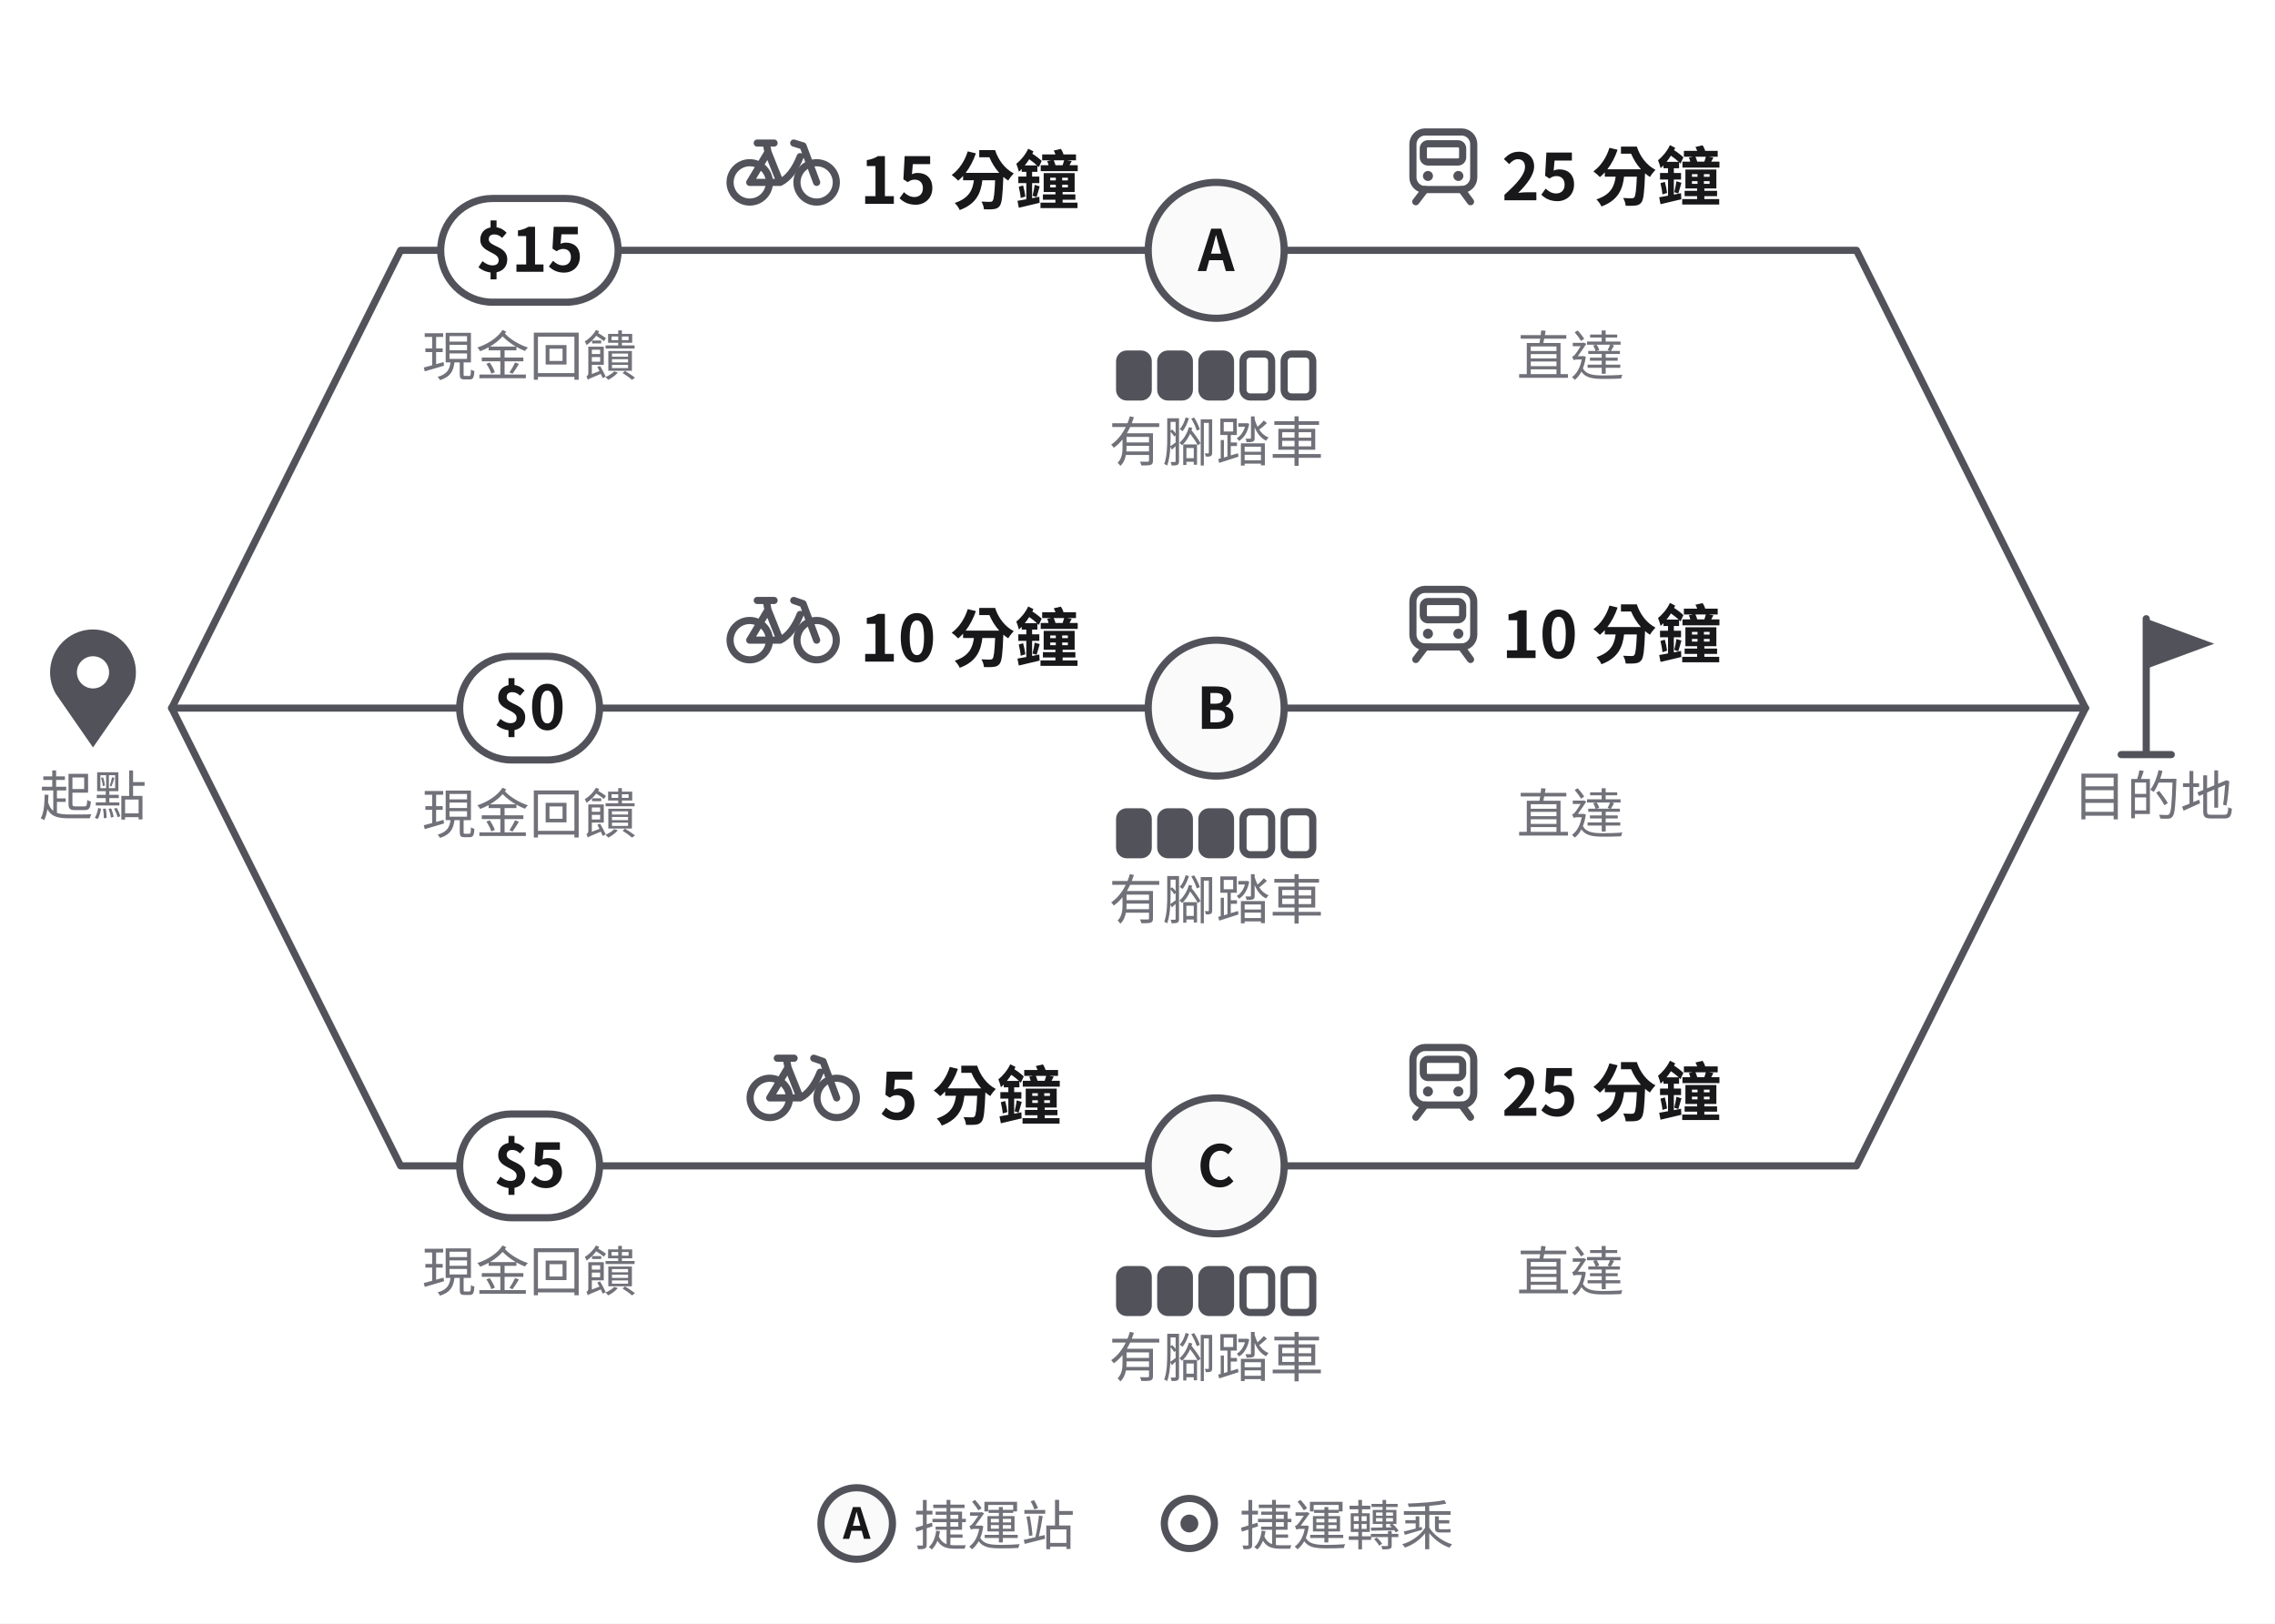
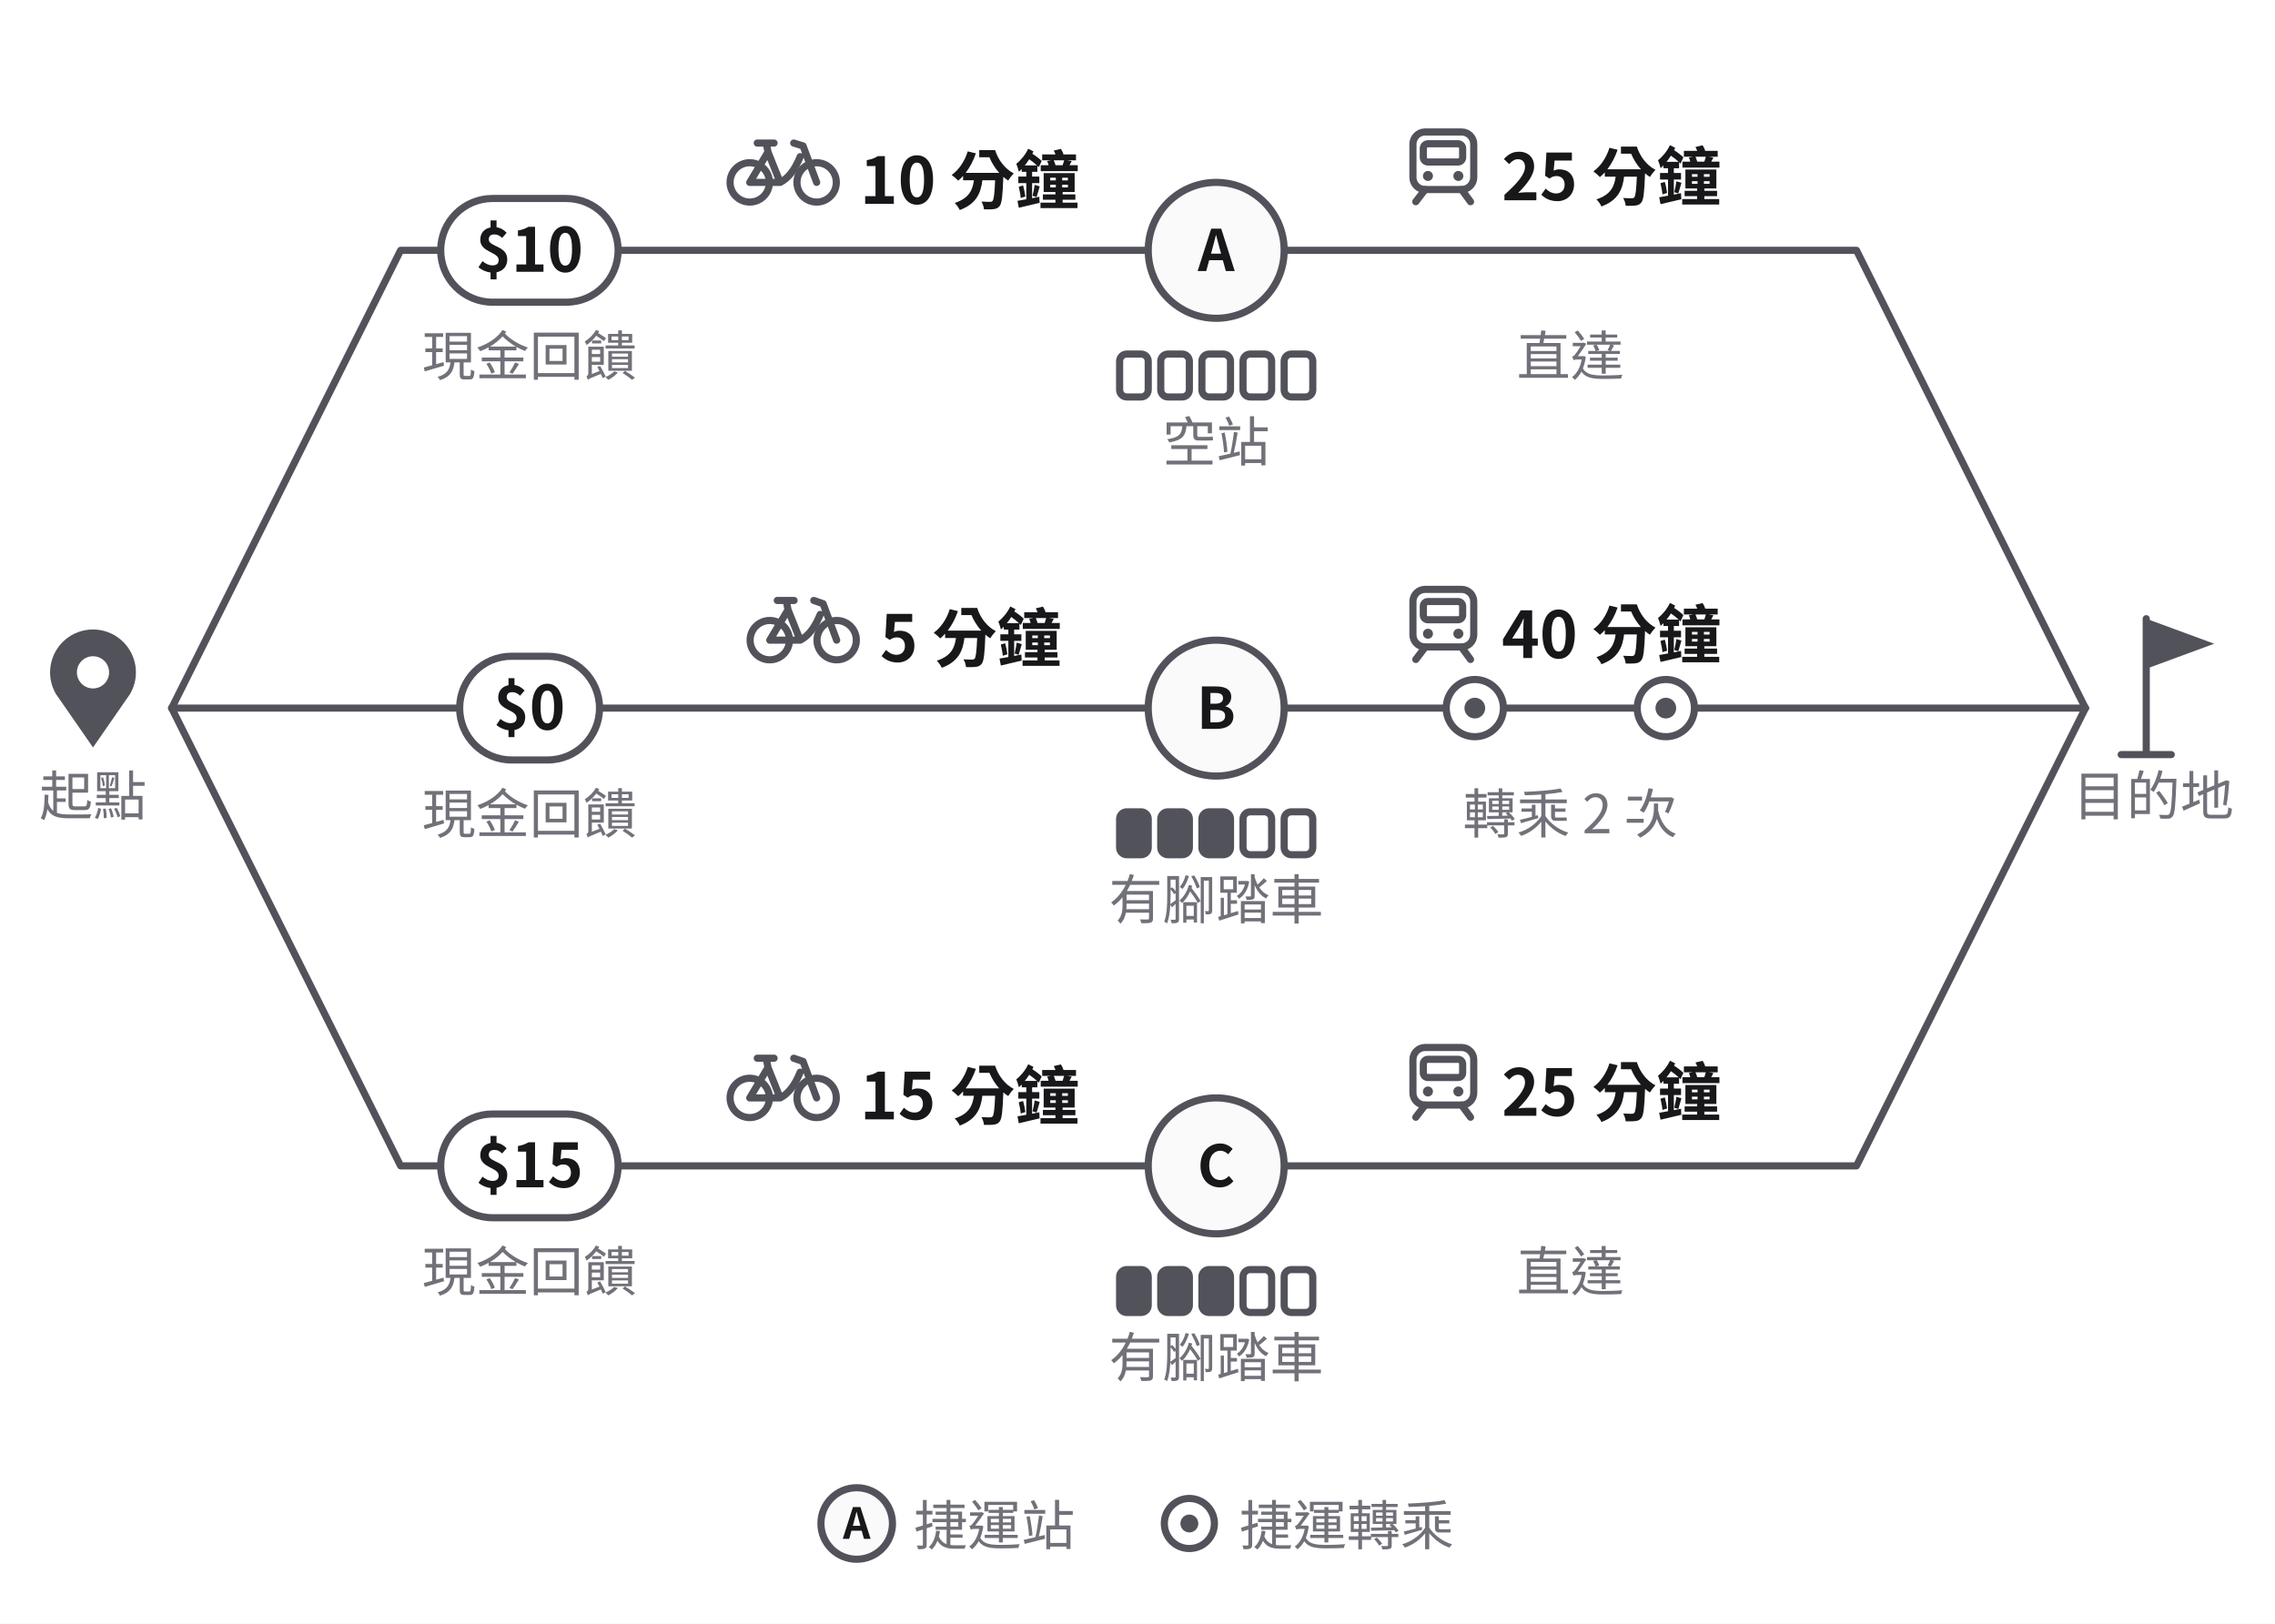
<svg xmlns="http://www.w3.org/2000/svg" viewBox="0 0 636 454" width="636" height="454" style="display:block;width:100%;max-width:480px;height:auto;margin:0 auto" role="img" aria-label="三條路線：騎腳踏車到捷運站，再搭捷運前往目的地">
  <style>.rs-bg{fill:#ffffff}.rs-tx{fill:#18181b}.rs-mu{fill:#71717a}.rs-ln{fill:none;stroke:#52525b}.rs-ink{fill:#52525b}.rs-paper{fill:#ffffff}.rs-box{fill:#ffffff;stroke:#52525b}.rs-band{fill:#fafafa;stroke:#52525b}.rs-slot{stroke:#52525b}</style>
  <rect width="636" height="454" class="rs-bg" />
  <g font-family="system-ui,-apple-system,'Segoe UI','Noto Sans TC','Noto Sans CJK TC','PingFang TC','Microsoft JhengHei',sans-serif">
    <g class="rs-ln" stroke-width="2" stroke-linejoin="round" stroke-linecap="round">
      <path d="M48.0,198.0 L112.0,70.0 L321.0,70.0" />
      <path d="M359.0,70.0 L519.0,70.0 L583.0,198.0" />
      <path d="M48.0,198.0 L112.0,198.0 L321.0,198.0" />
      <path d="M359.0,198.0 L519.0,198.0 L583.0,198.0" />
      <path d="M48.0,198.0 L112.0,326.0 L321.0,326.0" />
      <path d="M359.0,326.0 L519.0,326.0 L583.0,198.0" />
    </g>
    <rect x="123.2" y="55.5" width="49.6" height="29.0" rx="14.5" class="rs-box" stroke-width="2" />
-     <text x="148.0" y="76.0" font-size="17" font-weight="600" class="rs-tx" text-anchor="middle">$15</text>
+     <text x="148.0" y="76.0" font-size="17" font-weight="600" class="rs-tx" text-anchor="middle">$10</text>
    <text x="148.0" y="105.0" font-size="15" font-weight="500" class="rs-mu" text-anchor="middle">現金回饋</text>
    <g class="rs-ln" stroke-width="2" stroke-linecap="round" stroke-linejoin="round">
      <circle cx="209.6" cy="51.0" r="5.5" />
      <circle cx="228.3" cy="51.0" r="5.5" />
      <path d="M209.6,51.0 L218.1,51.0 L214.7,42.5 Z M218.1,51.0 Q221.5,49.3 223.7,43.8 M224.5,40.8 L228.3,51.0 M214.7,42.5 L214.2,40.0 M211.7,40.0 L216.4,40.0 M224.5,40.8 L221.9,40.0" />
    </g>
-     <text x="240.4" y="57.0" font-size="18" font-weight="600" class="rs-tx" text-anchor="start">15 分鐘</text>
+     <text x="240.4" y="57.0" font-size="18" font-weight="600" class="rs-tx" text-anchor="start">10 分鐘</text>
    <g class="rs-ln" stroke-width="2" stroke-linecap="round" stroke-linejoin="round">
      <rect x="395.0" y="36.9" width="17.0" height="16.1" rx="3.4" />
      <rect x="397.9" y="40.2" width="11.0" height="5.1" rx="1.3" />
      <path d="M398.4,53.0 L395.8,56.4 M408.6,53.0 L411.1,56.4" />
    </g>
    <circle cx="399.2" cy="49.2" r="1.4" class="rs-ink" />
    <circle cx="407.7" cy="49.2" r="1.4" class="rs-ink" />
    <text x="419.8" y="56.0" font-size="18" font-weight="600" class="rs-tx" text-anchor="start">25 分鐘</text>
    <text x="439.0" y="105.0" font-size="15" font-weight="500" class="rs-mu" text-anchor="middle">直達</text>
    <circle cx="340.0" cy="70.0" r="19.0" class="rs-band" stroke-width="2" />
    <text x="340.0" y="75.8" font-size="16" font-weight="700" class="rs-tx" text-anchor="middle">A</text>
-     <rect x="313.0" y="99.0" width="8.0" height="12.0" rx="2" class="rs-slot rs-ink" stroke-width="2" />
-     <rect x="324.5" y="99.0" width="8.0" height="12.0" rx="2" class="rs-slot rs-ink" stroke-width="2" />
-     <rect x="336.0" y="99.0" width="8.0" height="12.0" rx="2" class="rs-slot rs-ink" stroke-width="2" />
+     <rect x="313.0" y="99.0" width="8.0" height="12.0" rx="2" class="rs-slot rs-paper" stroke-width="2" />
+     <rect x="324.5" y="99.0" width="8.0" height="12.0" rx="2" class="rs-slot rs-paper" stroke-width="2" />
+     <rect x="336.0" y="99.0" width="8.0" height="12.0" rx="2" class="rs-slot rs-paper" stroke-width="2" />
    <rect x="347.5" y="99.0" width="8.0" height="12.0" rx="2" class="rs-slot rs-paper" stroke-width="2" />
    <rect x="359.0" y="99.0" width="8.0" height="12.0" rx="2" class="rs-slot rs-paper" stroke-width="2" />
-     <text x="340.0" y="129.0" font-size="15" font-weight="500" class="rs-mu" text-anchor="middle">有腳踏車</text>
+     <text x="340.0" y="129.0" font-size="15" font-weight="500" class="rs-mu" text-anchor="middle">空站</text>
    <rect x="128.5" y="183.5" width="39.1" height="29.0" rx="14.5" class="rs-box" stroke-width="2" />
    <text x="148.0" y="204.0" font-size="17" font-weight="600" class="rs-tx" text-anchor="middle">$0</text>
    <text x="148.0" y="233.0" font-size="15" font-weight="500" class="rs-mu" text-anchor="middle">現金回饋</text>
    <g class="rs-ln" stroke-width="2" stroke-linecap="round" stroke-linejoin="round">
-       <circle cx="209.6" cy="179.0" r="5.5" />
-       <circle cx="228.3" cy="179.0" r="5.5" />
-       <path d="M209.6,179.0 L218.1,179.0 L214.7,170.5 Z M218.1,179.0 Q221.5,177.3 223.7,171.8 M224.5,168.8 L228.3,179.0 M214.7,170.5 L214.2,167.9 M211.7,167.9 L216.4,167.9 M224.5,168.8 L221.9,167.9" />
+       <circle cx="215.2" cy="179.0" r="5.5" />
+       <circle cx="233.9" cy="179.0" r="5.5" />
+       <path d="M215.2,179.0 L223.7,179.0 L220.3,170.5 Z M223.7,179.0 Q227.1,177.3 229.3,171.8 M230.1,168.8 L233.9,179.0 M220.3,170.5 L219.8,167.9 M217.3,167.9 L222.0,167.9 M230.1,168.8 L227.5,167.9" />
    </g>
-     <text x="240.4" y="185.0" font-size="18" font-weight="600" class="rs-tx" text-anchor="start">10 分鐘</text>
+     <text x="246.0" y="185.0" font-size="18" font-weight="600" class="rs-tx" text-anchor="start">5 分鐘</text>
    <g class="rs-ln" stroke-width="2" stroke-linecap="round" stroke-linejoin="round">
      <rect x="395.0" y="164.8" width="17.0" height="16.1" rx="3.4" />
      <rect x="397.9" y="168.2" width="11.0" height="5.1" rx="1.3" />
      <path d="M398.4,181.0 L395.8,184.4 M408.6,181.0 L411.1,184.4" />
    </g>
    <circle cx="399.2" cy="177.2" r="1.4" class="rs-ink" />
    <circle cx="407.7" cy="177.2" r="1.4" class="rs-ink" />
-     <text x="419.8" y="184.0" font-size="18" font-weight="600" class="rs-tx" text-anchor="start">10 分鐘</text>
-     <text x="439.0" y="233.0" font-size="15" font-weight="500" class="rs-mu" text-anchor="middle">直達</text>
+     <text x="419.8" y="184.0" font-size="18" font-weight="600" class="rs-tx" text-anchor="start">40 分鐘</text>
+     <circle cx="412.3" cy="198.0" r="8.0" class="rs-box" stroke-width="2" />
+     <circle cx="412.3" cy="198.0" r="2.9" class="rs-ink" />
+     <circle cx="465.7" cy="198.0" r="8.0" class="rs-box" stroke-width="2" />
+     <circle cx="465.7" cy="198.0" r="2.9" class="rs-ink" />
+     <text x="439.0" y="233.0" font-size="15" font-weight="500" class="rs-mu" text-anchor="middle">轉乘 2 次</text>
    <circle cx="340.0" cy="198.0" r="19.0" class="rs-band" stroke-width="2" />
    <text x="340.0" y="203.8" font-size="16" font-weight="700" class="rs-tx" text-anchor="middle">B</text>
    <rect x="313.0" y="227.0" width="8.0" height="12.0" rx="2" class="rs-slot rs-ink" stroke-width="2" />
    <rect x="324.5" y="227.0" width="8.0" height="12.0" rx="2" class="rs-slot rs-ink" stroke-width="2" />
    <rect x="336.0" y="227.0" width="8.0" height="12.0" rx="2" class="rs-slot rs-ink" stroke-width="2" />
    <rect x="347.5" y="227.0" width="8.0" height="12.0" rx="2" class="rs-slot rs-paper" stroke-width="2" />
    <rect x="359.0" y="227.0" width="8.0" height="12.0" rx="2" class="rs-slot rs-paper" stroke-width="2" />
    <text x="340.0" y="257.0" font-size="15" font-weight="500" class="rs-mu" text-anchor="middle">有腳踏車</text>
-     <rect x="128.5" y="311.5" width="39.1" height="29.0" rx="14.5" class="rs-box" stroke-width="2" />
-     <text x="148.0" y="332.0" font-size="17" font-weight="600" class="rs-tx" text-anchor="middle">$5</text>
+     <rect x="123.2" y="311.5" width="49.6" height="29.0" rx="14.5" class="rs-box" stroke-width="2" />
+     <text x="148.0" y="332.0" font-size="17" font-weight="600" class="rs-tx" text-anchor="middle">$15</text>
    <text x="148.0" y="361.0" font-size="15" font-weight="500" class="rs-mu" text-anchor="middle">現金回饋</text>
    <g class="rs-ln" stroke-width="2" stroke-linecap="round" stroke-linejoin="round">
-       <circle cx="215.2" cy="307.0" r="5.5" />
-       <circle cx="233.9" cy="307.0" r="5.5" />
-       <path d="M215.2,307.0 L223.7,307.0 L220.3,298.5 Z M223.7,307.0 Q227.1,305.3 229.3,299.8 M230.1,296.8 L233.9,307.0 M220.3,298.5 L219.8,295.9 M217.3,295.9 L222.0,295.9 M230.1,296.8 L227.5,295.9" />
+       <circle cx="209.6" cy="307.0" r="5.5" />
+       <circle cx="228.3" cy="307.0" r="5.5" />
+       <path d="M209.6,307.0 L218.1,307.0 L214.7,298.5 Z M218.1,307.0 Q221.5,305.3 223.7,299.8 M224.5,296.8 L228.3,307.0 M214.7,298.5 L214.2,295.9 M211.7,295.9 L216.4,295.9 M224.5,296.8 L221.9,295.9" />
    </g>
-     <text x="246.0" y="313.0" font-size="18" font-weight="600" class="rs-tx" text-anchor="start">5 分鐘</text>
+     <text x="240.4" y="313.0" font-size="18" font-weight="600" class="rs-tx" text-anchor="start">15 分鐘</text>
    <g class="rs-ln" stroke-width="2" stroke-linecap="round" stroke-linejoin="round">
      <rect x="395.0" y="292.9" width="17.0" height="16.1" rx="3.4" />
      <rect x="397.9" y="296.2" width="11.0" height="5.1" rx="1.3" />
      <path d="M398.4,309.0 L395.8,312.4 M408.6,309.0 L411.1,312.4" />
    </g>
    <circle cx="399.2" cy="305.2" r="1.4" class="rs-ink" />
    <circle cx="407.7" cy="305.2" r="1.4" class="rs-ink" />
    <text x="419.8" y="312.0" font-size="18" font-weight="600" class="rs-tx" text-anchor="start">25 分鐘</text>
    <text x="439.0" y="361.0" font-size="15" font-weight="500" class="rs-mu" text-anchor="middle">直達</text>
    <circle cx="340.0" cy="326.0" r="19.0" class="rs-band" stroke-width="2" />
    <text x="340.0" y="331.8" font-size="16" font-weight="700" class="rs-tx" text-anchor="middle">C</text>
    <rect x="313.0" y="355.0" width="8.0" height="12.0" rx="2" class="rs-slot rs-ink" stroke-width="2" />
    <rect x="324.5" y="355.0" width="8.0" height="12.0" rx="2" class="rs-slot rs-ink" stroke-width="2" />
    <rect x="336.0" y="355.0" width="8.0" height="12.0" rx="2" class="rs-slot rs-ink" stroke-width="2" />
    <rect x="347.5" y="355.0" width="8.0" height="12.0" rx="2" class="rs-slot rs-paper" stroke-width="2" />
    <rect x="359.0" y="355.0" width="8.0" height="12.0" rx="2" class="rs-slot rs-paper" stroke-width="2" />
    <text x="340.0" y="385.0" font-size="15" font-weight="500" class="rs-mu" text-anchor="middle">有腳踏車</text>
    <path d="M26.0,209.0 L15.6,194.0 A12 12 0 1 1 36.4,194.0 Z" class="rs-ink" />
    <circle cx="26.0" cy="188.0" r="4.5" class="rs-paper" />
    <text x="26.0" y="228.0" font-size="15" font-weight="500" class="rs-mu" text-anchor="middle">起點</text>
    <g class="rs-ln" stroke-width="2" stroke-linecap="round">
      <path d="M600.0,211.0 L600.0,173.0 M593.0,211.0 L607.0,211.0" />
    </g>
    <path d="M600.0,173.0 L619.0,180.0 L600.0,187.0 Z" class="rs-ink" />
    <text x="602.0" y="228.0" font-size="15" font-weight="500" class="rs-mu" text-anchor="middle">目的地</text>
    <circle cx="239.5" cy="426.0" r="10" class="rs-band" stroke-width="2" />
    <text x="239.5" y="430.3" font-size="12" font-weight="700" class="rs-tx" text-anchor="middle">A</text>
    <text x="255.5" y="432.0" font-size="15" font-weight="500" class="rs-mu" text-anchor="start">捷運站</text>
    <circle cx="332.5" cy="426.0" r="7.0" class="rs-box" stroke-width="2" />
    <circle cx="332.5" cy="426.0" r="2.5" class="rs-ink" />
    <text x="346.5" y="432.0" font-size="15" font-weight="500" class="rs-mu" text-anchor="start">捷運轉乘</text>
  </g>
</svg>
